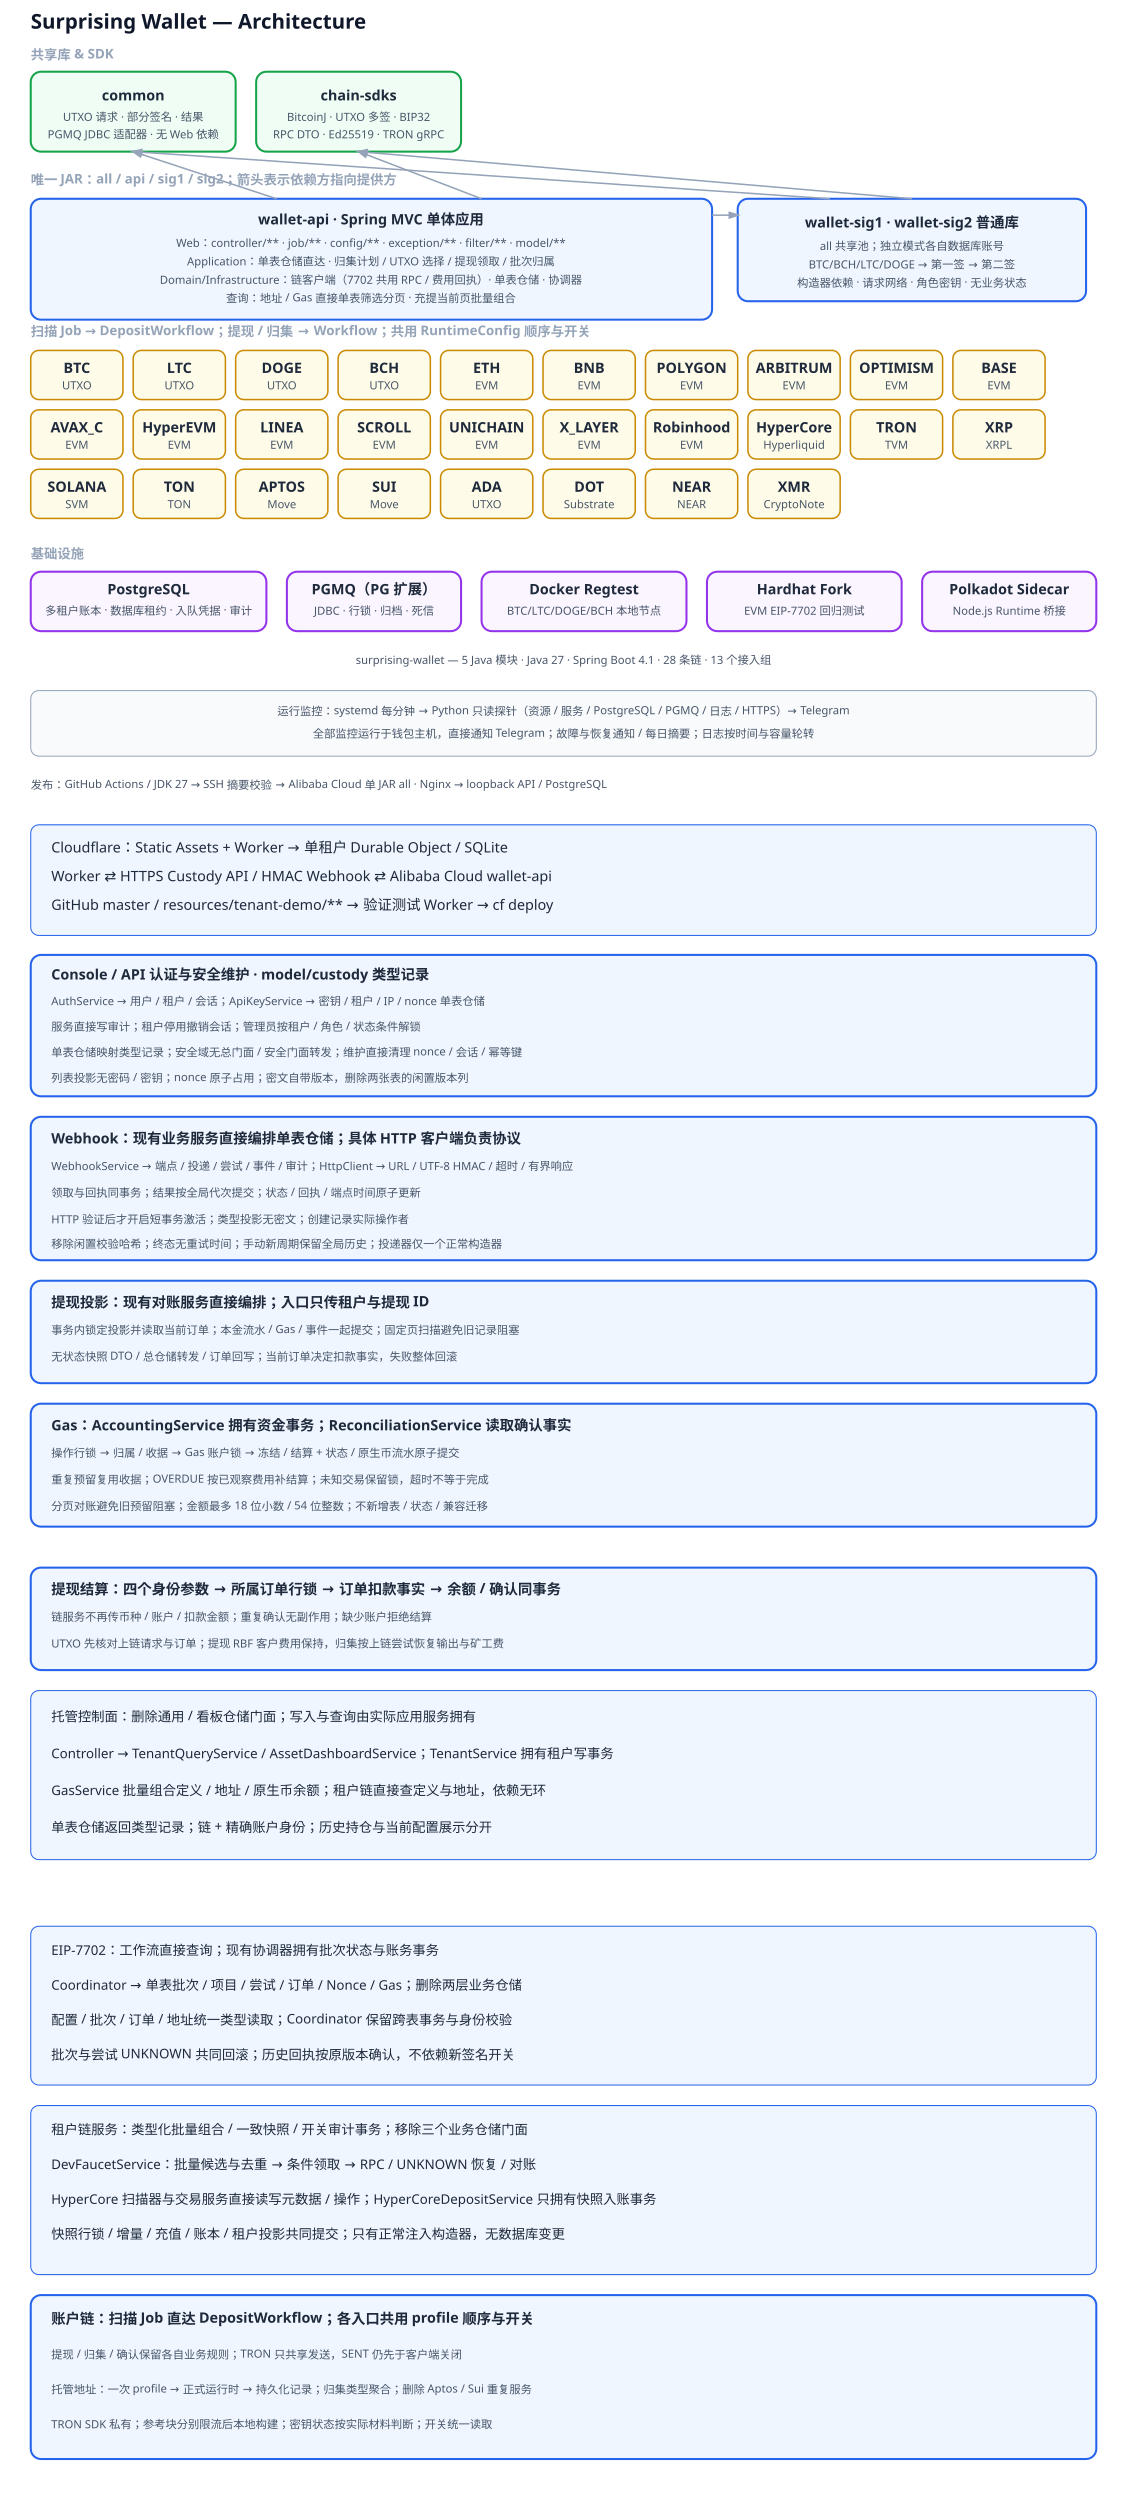
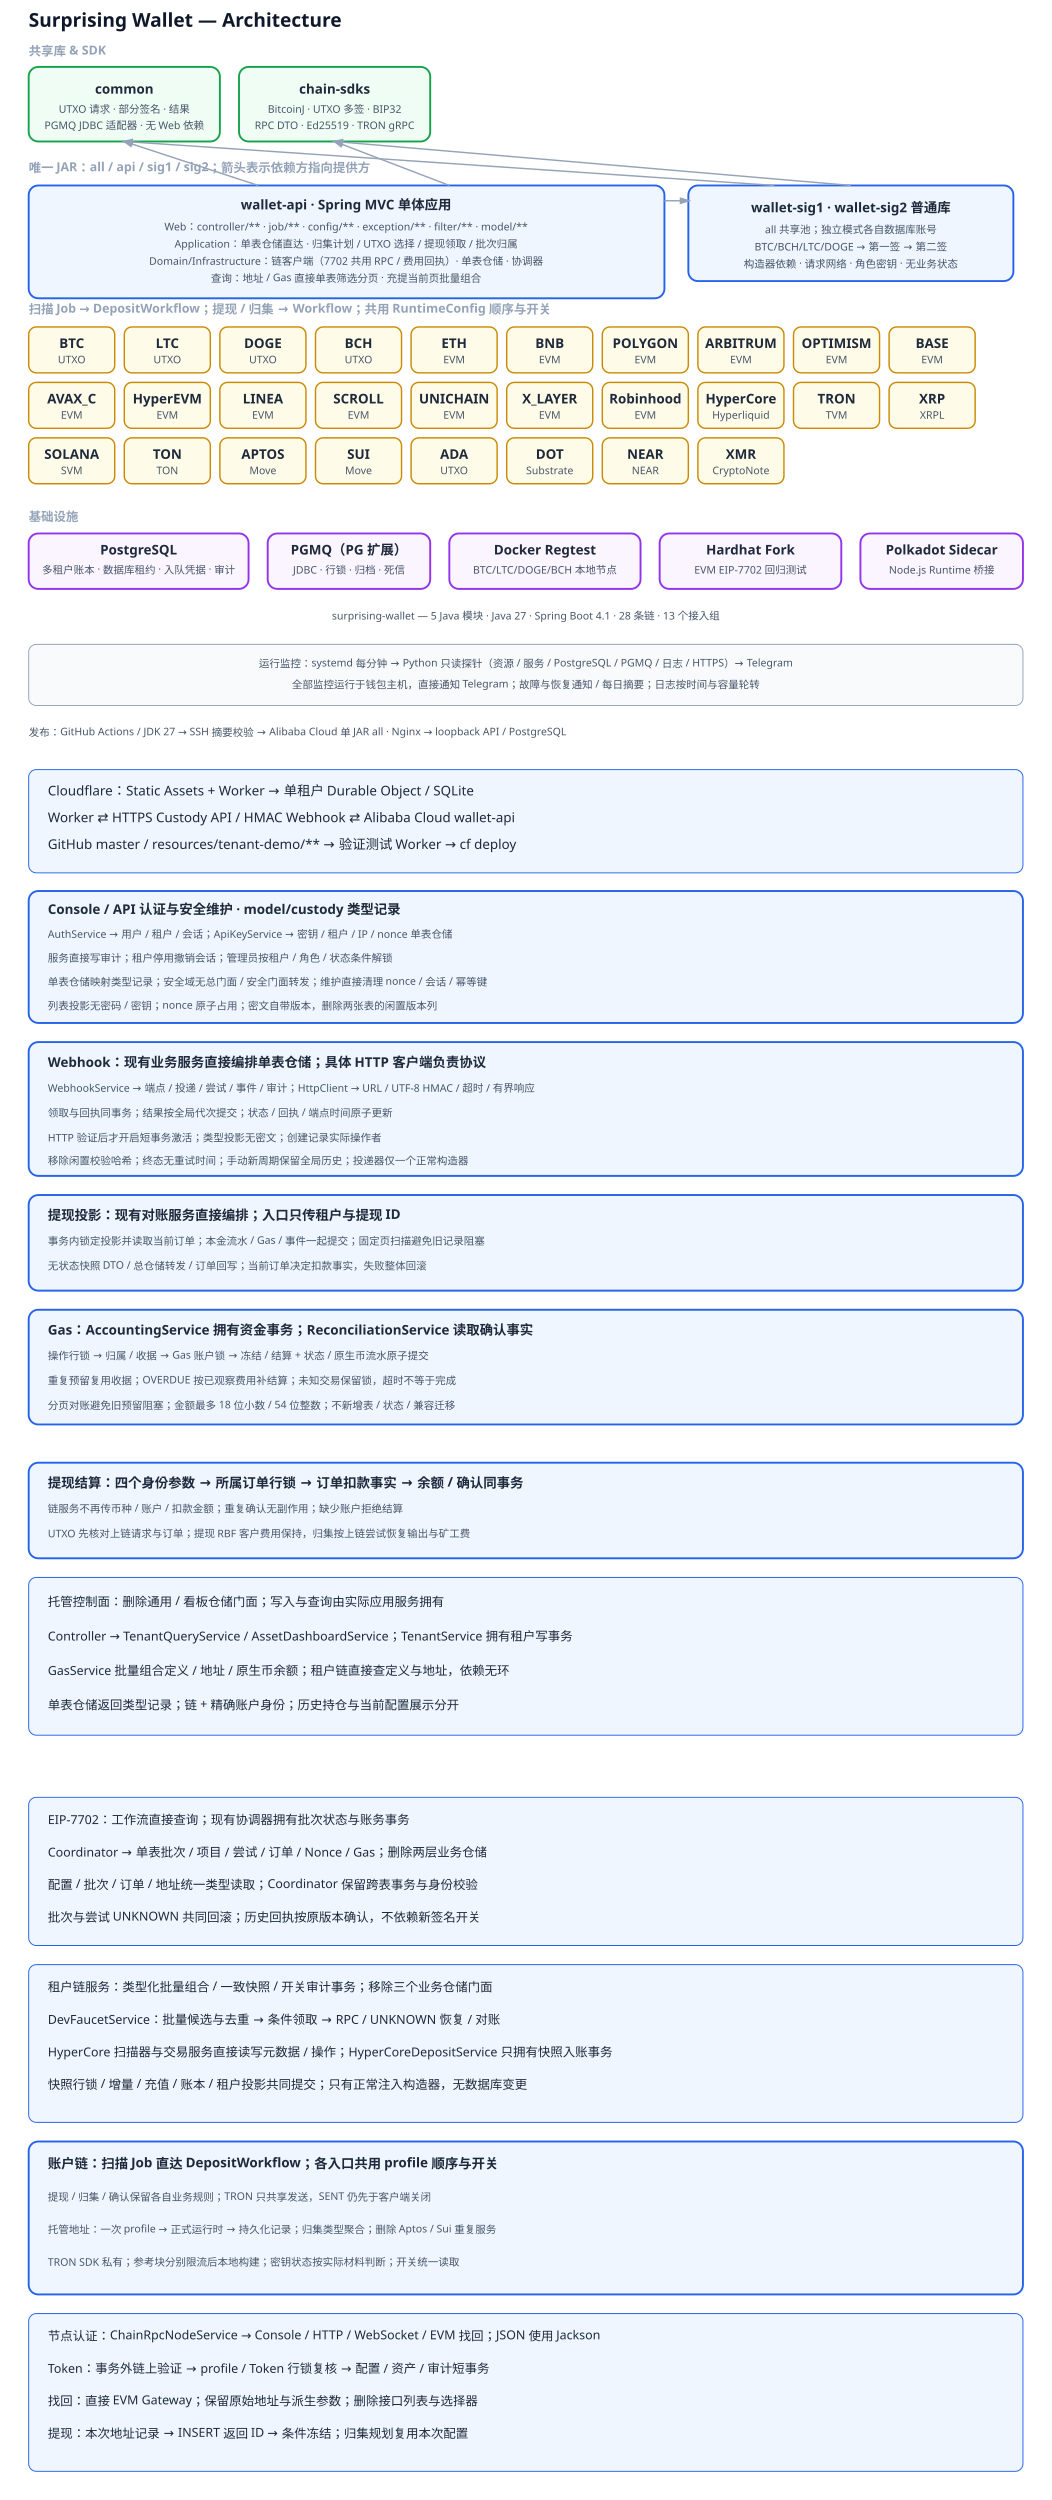
- <svg xmlns="http://www.w3.org/2000/svg" width="1100" height="2440" viewBox="0 0 1100 2440">
+ <svg xmlns="http://www.w3.org/2000/svg" width="1100" height="2615" viewBox="0 0 1100 2615">
  <style>
    .svc   { fill: #eff6ff; stroke: #2563eb; stroke-width: 2; rx: 10; }
    .lib   { fill: #f0fdf4; stroke: #16a34a; stroke-width: 2; rx: 10; }
    .chain { fill: #fefce8; stroke: #ca8a04; stroke-width: 1.5; rx: 8; }
    .infra { fill: #faf5ff; stroke: #9333ea; stroke-width: 2; rx: 10; }
    .label { font: 14px sans-serif; font-weight: 700; fill: #1e293b; }
    .desc  { font: 11px sans-serif; fill: #475569; }
    .title { font: 20px sans-serif; font-weight: 700; fill: #0f172a; }
    .sep   { font: 13px sans-serif; font-weight: 600; fill: #94a3b8; }
    .arrow { stroke: #94a3b8; stroke-width: 1.5; marker-end: url(#arr); }
  </style>
  <defs>
    <marker id="arr" markerWidth="8" markerHeight="8" refX="6" refY="2.5" orient="auto" markerUnits="strokeWidth">
      <path d="M0,0 L0,5 L8,2.5 z" fill="#94a3b8" />
    </marker>
  </defs>
  <text x="30" y="28" class="title">Surprising Wallet —  Architecture</text>
  <text x="30" y="58" class="sep"> 共享库 &amp; SDK</text>
  <rect x="30" y="70" width="200" height="78" class="lib" />
  <text x="130" y="98" text-anchor="middle" class="label">common</text>
  <text x="130" y="118" text-anchor="middle" class="desc">UTXO 请求 · 部分签名 · 结果</text>
  <text x="130" y="135" text-anchor="middle" class="desc">PGMQ JDBC 适配器 · 无 Web 依赖</text>
  <rect x="250" y="70" width="200" height="78" class="lib" />
  <text x="350" y="98" text-anchor="middle" class="label">chain-sdks</text>
  <text x="350" y="118" text-anchor="middle" class="desc">BitcoinJ · UTXO 多签 · BIP32</text>
  <text x="350" y="135" text-anchor="middle" class="desc">RPC DTO · Ed25519 · TRON gRPC</text>
  <text x="30" y="180" class="sep"> 唯一 JAR：all / api / sig1 / sig2；箭头表示依赖方指向提供方</text>
  <rect x="30" y="194" width="665" height="118" class="svc" />
  <text x="362" y="219" text-anchor="middle" class="label">wallet-api · Spring MVC 单体应用</text>
  <text x="362" y="241" text-anchor="middle" class="desc">Web：controller/** · job/** · config/** · exception/** · filter/** · model/**</text>
  <text x="362" y="259" text-anchor="middle" class="desc">Application：单表仓储直达 · 归集计划 / UTXO 选择 / 提现领取 / 批次归属</text>
  <text x="362" y="277" text-anchor="middle" class="desc">Domain/Infrastructure：链客户端（7702 共用 RPC / 费用回执）· 单表仓储 · 协调器</text>
  <text x="362" y="295" text-anchor="middle" class="desc">查询：地址 / Gas 直接单表筛选分页 · 充提当前页批量组合</text>
  <rect x="720" y="194" width="340" height="100" class="svc" />
  <text x="890" y="222" text-anchor="middle" class="label">wallet-sig1 · wallet-sig2 普通库</text>
  <text x="890" y="244" text-anchor="middle" class="desc">all 共享池；独立模式各自数据库账号</text>
  <text x="890" y="262" text-anchor="middle" class="desc">BTC/BCH/LTC/DOGE → 第一签 → 第二签</text>
  <text x="890" y="280" text-anchor="middle" class="desc">构造器依赖 · 请求网络 · 角色密钥 · 无业务状态</text>
  <line x1="695" y1="210" x2="720" y2="210" class="arrow" />
  <line x1="270" y1="194" x2="130" y2="148" class="arrow" />
  <line x1="470" y1="194" x2="350" y2="148" class="arrow" />
  <line x1="810" y1="194" x2="130" y2="148" class="arrow" />
  <line x1="890" y1="194" x2="350" y2="148" class="arrow" />
  <text x="30" y="328" class="sep"> 扫描 Job → DepositWorkflow；提现 / 归集 → Workflow；共用 RuntimeConfig 顺序与开关</text>
  <rect x="30" y="342" width="90" height="48" class="chain" />
  <text x="75" y="364" text-anchor="middle" class="label">BTC</text>
  <text x="75" y="380" text-anchor="middle" class="desc">UTXO</text>
  <rect x="130" y="342" width="90" height="48" class="chain" />
  <text x="175" y="364" text-anchor="middle" class="label">LTC</text>
  <text x="175" y="380" text-anchor="middle" class="desc">UTXO</text>
  <rect x="230" y="342" width="90" height="48" class="chain" />
  <text x="275" y="364" text-anchor="middle" class="label">DOGE</text>
  <text x="275" y="380" text-anchor="middle" class="desc">UTXO</text>
  <rect x="330" y="342" width="90" height="48" class="chain" />
  <text x="375" y="364" text-anchor="middle" class="label">BCH</text>
  <text x="375" y="380" text-anchor="middle" class="desc">UTXO</text>
  <rect x="430" y="342" width="90" height="48" class="chain" />
  <text x="475" y="364" text-anchor="middle" class="label">ETH</text>
  <text x="475" y="380" text-anchor="middle" class="desc">EVM</text>
  <rect x="530" y="342" width="90" height="48" class="chain" />
  <text x="575" y="364" text-anchor="middle" class="label">BNB</text>
  <text x="575" y="380" text-anchor="middle" class="desc">EVM</text>
  <rect x="630" y="342" width="90" height="48" class="chain" />
  <text x="675" y="364" text-anchor="middle" class="label">POLYGON</text>
  <text x="675" y="380" text-anchor="middle" class="desc">EVM</text>
  <rect x="730" y="342" width="90" height="48" class="chain" />
  <text x="775" y="364" text-anchor="middle" class="label">ARBITRUM</text>
  <text x="775" y="380" text-anchor="middle" class="desc">EVM</text>
  <rect x="830" y="342" width="90" height="48" class="chain" />
  <text x="875" y="364" text-anchor="middle" class="label">OPTIMISM</text>
  <text x="875" y="380" text-anchor="middle" class="desc">EVM</text>
  <rect x="930" y="342" width="90" height="48" class="chain" />
  <text x="975" y="364" text-anchor="middle" class="label">BASE</text>
  <text x="975" y="380" text-anchor="middle" class="desc">EVM</text>
  <rect x="30" y="400" width="90" height="48" class="chain" />
  <text x="75" y="422" text-anchor="middle" class="label">AVAX_C</text>
  <text x="75" y="438" text-anchor="middle" class="desc">EVM</text>
  <rect x="130" y="400" width="90" height="48" class="chain" />
  <text x="175" y="422" text-anchor="middle" class="label">HyperEVM</text>
  <text x="175" y="438" text-anchor="middle" class="desc">EVM</text>
  <rect x="230" y="400" width="90" height="48" class="chain" />
  <text x="275" y="422" text-anchor="middle" class="label">LINEA</text>
  <text x="275" y="438" text-anchor="middle" class="desc">EVM</text>
  <rect x="330" y="400" width="90" height="48" class="chain" />
  <text x="375" y="422" text-anchor="middle" class="label">SCROLL</text>
  <text x="375" y="438" text-anchor="middle" class="desc">EVM</text>
  <rect x="430" y="400" width="90" height="48" class="chain" />
  <text x="475" y="422" text-anchor="middle" class="label">UNICHAIN</text>
  <text x="475" y="438" text-anchor="middle" class="desc">EVM</text>
  <rect x="530" y="400" width="90" height="48" class="chain" />
  <text x="575" y="422" text-anchor="middle" class="label">X_LAYER</text>
  <text x="575" y="438" text-anchor="middle" class="desc">EVM</text>
  <rect x="630" y="400" width="90" height="48" class="chain" />
  <text x="675" y="422" text-anchor="middle" class="label">Robinhood</text>
  <text x="675" y="438" text-anchor="middle" class="desc">EVM</text>
  <rect x="730" y="400" width="90" height="48" class="chain" />
  <text x="775" y="422" text-anchor="middle" class="label">HyperCore</text>
  <text x="775" y="438" text-anchor="middle" class="desc">Hyperliquid</text>
  <rect x="830" y="400" width="90" height="48" class="chain" />
  <text x="875" y="422" text-anchor="middle" class="label">TRON</text>
  <text x="875" y="438" text-anchor="middle" class="desc">TVM</text>
  <rect x="930" y="400" width="90" height="48" class="chain" />
  <text x="975" y="422" text-anchor="middle" class="label">XRP</text>
  <text x="975" y="438" text-anchor="middle" class="desc">XRPL</text>
  <rect x="30" y="458" width="90" height="48" class="chain" />
  <text x="75" y="480" text-anchor="middle" class="label">SOLANA</text>
  <text x="75" y="496" text-anchor="middle" class="desc">SVM</text>
  <rect x="130" y="458" width="90" height="48" class="chain" />
  <text x="175" y="480" text-anchor="middle" class="label">TON</text>
  <text x="175" y="496" text-anchor="middle" class="desc">TON</text>
  <rect x="230" y="458" width="90" height="48" class="chain" />
  <text x="275" y="480" text-anchor="middle" class="label">APTOS</text>
  <text x="275" y="496" text-anchor="middle" class="desc">Move</text>
  <rect x="330" y="458" width="90" height="48" class="chain" />
  <text x="375" y="480" text-anchor="middle" class="label">SUI</text>
  <text x="375" y="496" text-anchor="middle" class="desc">Move</text>
  <rect x="430" y="458" width="90" height="48" class="chain" />
  <text x="475" y="480" text-anchor="middle" class="label">ADA</text>
  <text x="475" y="496" text-anchor="middle" class="desc">UTXO</text>
  <rect x="530" y="458" width="90" height="48" class="chain" />
  <text x="575" y="480" text-anchor="middle" class="label">DOT</text>
  <text x="575" y="496" text-anchor="middle" class="desc">Substrate</text>
  <rect x="630" y="458" width="90" height="48" class="chain" />
  <text x="675" y="480" text-anchor="middle" class="label">NEAR</text>
  <text x="675" y="496" text-anchor="middle" class="desc">NEAR</text>
  <rect x="730" y="458" width="90" height="48" class="chain" />
  <text x="775" y="480" text-anchor="middle" class="label">XMR</text>
  <text x="775" y="496" text-anchor="middle" class="desc">CryptoNote</text>
  <text x="30" y="545" class="sep"> 基础设施</text>
  <rect x="30" y="558" width="230" height="58" class="infra" />
  <text x="145" y="580" text-anchor="middle" class="label">PostgreSQL</text>
  <text x="145" y="600" text-anchor="middle" class="desc">多租户账本 · 数据库租约 · 入队凭据 · 审计</text>
  <rect x="280" y="558" width="170" height="58" class="infra" />
  <text x="365" y="580" text-anchor="middle" class="label">PGMQ（PG 扩展）</text>
  <text x="365" y="600" text-anchor="middle" class="desc">JDBC · 行锁 · 归档 · 死信</text>
  <rect x="470" y="558" width="200" height="58" class="infra" />
  <text x="570" y="580" text-anchor="middle" class="label">Docker Regtest</text>
  <text x="570" y="600" text-anchor="middle" class="desc">BTC/LTC/DOGE/BCH 本地节点</text>
  <rect x="690" y="558" width="190" height="58" class="infra" />
  <text x="785" y="580" text-anchor="middle" class="label">Hardhat Fork</text>
  <text x="785" y="600" text-anchor="middle" class="desc">EVM EIP-7702 回归测试</text>
  <rect x="900" y="558" width="170" height="58" class="infra" />
  <text x="985" y="580" text-anchor="middle" class="label">Polkadot Sidecar</text>
  <text x="985" y="600" text-anchor="middle" class="desc">Node.js Runtime 桥接</text>
  <text x="550" y="648" text-anchor="middle" class="desc" fill="#94a3b8" font-size="11">surprising-wallet — 5 Java 模块 · Java 27 · Spring Boot 4.1 · 28 条链 · 13 个接入组</text>
  <text x="30" y="770" class="desc">发布：GitHub Actions / JDK 27 → SSH 摘要校验 → Alibaba Cloud 单 JAR all · Nginx → loopback API / PostgreSQL</text>
  <rect x="30" y="674" width="1040" height="64" fill="#f8fafc" stroke="#94a3b8" rx="8" />
  <text x="550" y="698" text-anchor="middle" class="desc">运行监控：systemd 每分钟 → Python 只读探针（资源 / 服务 / PostgreSQL / PGMQ / 日志 / HTTPS）→ Telegram</text>
  <text x="550" y="720" text-anchor="middle" class="desc">全部监控运行于钱包主机，直接通知 Telegram；故障与恢复通知 / 每日摘要；日志按时间与容量轮转</text>
  <rect x="30" y="805" width="1040" height="108" rx="8" fill="#eff6ff" stroke="#2563eb" />
  <text x="50" y="832" style="font:14px sans-serif;fill:#1e293b">Cloudflare：Static Assets + Worker → 单租户 Durable Object / SQLite</text>
  <text x="50" y="860" style="font:14px sans-serif;fill:#1e293b">Worker ⇄ HTTPS Custody API / HMAC Webhook ⇄ Alibaba Cloud wallet-api</text>
  <text x="50" y="888" style="font:14px sans-serif;fill:#1e293b">GitHub master / resources/tenant-demo/** → 验证测试 Worker → cf deploy</text>
  <rect x="30" y="932" width="1040" height="138" class="svc" />
  <text x="50" y="956" class="label">Console / API 认证与安全维护 · model/custody 类型记录</text>
  <text x="50" y="981" class="desc">AuthService → 用户 / 租户 / 会话；ApiKeyService → 密钥 / 租户 / IP / nonce 单表仓储</text>
  <text x="50" y="1006" class="desc">服务直接写审计；租户停用撤销会话；管理员按租户 / 角色 / 状态条件解锁</text>
  <text x="50" y="1031" class="desc">单表仓储映射类型记录；安全域无总门面 / 安全门面转发；维护直接清理 nonce / 会话 / 幂等键</text>
  <text x="50" y="1056" class="desc">列表投影无密码 / 密钥；nonce 原子占用；密文自带版本，删除两张表的闲置版本列</text>
  <rect x="30" y="1090" width="1040" height="140" class="svc" />
  <text x="50" y="1116" class="label">Webhook：现有业务服务直接编排单表仓储；具体 HTTP 客户端负责协议</text>
  <text x="50" y="1142" class="desc">WebhookService → 端点 / 投递 / 尝试 / 事件 / 审计；HttpClient → URL / UTF-8 HMAC / 超时 / 有界响应</text>
  <text x="50" y="1168" class="desc">领取与回执同事务；结果按全局代次提交；状态 / 回执 / 端点时间原子更新</text>
  <text x="50" y="1194" class="desc">HTTP 验证后才开启短事务激活；类型投影无密文；创建记录实际操作者</text>
  <text x="50" y="1218" class="desc">移除闲置校验哈希；终态无重试时间；手动新周期保留全局历史；投递器仅一个正常构造器</text>
  <rect x="30" y="1250" width="1040" height="100" class="svc" />
  <text x="50" y="1276" class="label">提现投影：现有对账服务直接编排；入口只传租户与提现 ID</text>
  <text x="50" y="1302" class="desc">事务内锁定投影并读取当前订单；本金流水 / Gas / 事件一起提交；固定页扫描避免旧记录阻塞</text>
  <text x="50" y="1328" class="desc">无状态快照 DTO / 总仓储转发 / 订单回写；当前订单决定扣款事实，失败整体回滚</text>
  <rect x="30" y="1370" width="1040" height="120" class="svc" />
  <text x="50" y="1396" class="label">Gas：AccountingService 拥有资金事务；ReconciliationService 读取确认事实</text>
  <text x="50" y="1422" class="desc">操作行锁 → 归属 / 收据 → Gas 账户锁 → 冻结 / 结算 + 状态 / 原生币流水原子提交</text>
  <text x="50" y="1448" class="desc">重复预留复用收据；OVERDUE 按已观察费用补结算；未知交易保留锁，超时不等于完成</text>
  <text x="50" y="1474" class="desc">分页对账避免旧预留阻塞；金额最多 18 位小数 / 54 位整数；不新增表 / 状态 / 兼容迁移</text>
  <rect x="30" y="1530" width="1040" height="100" class="svc" />
  <text x="50" y="1556" class="label">提现结算：四个身份参数 → 所属订单行锁 → 订单扣款事实 → 余额 / 确认同事务</text>
  <text x="50" y="1582" class="desc">链服务不再传币种 / 账户 / 扣款金额；重复确认无副作用；缺少账户拒绝结算</text>
  <text x="50" y="1608" class="desc">UTXO 先核对上链请求与订单；提现 RBF 客户费用保持，归集按上链尝试恢复输出与矿工费</text>
  <rect x="30" y="1650" width="1040" height="165" rx="8" fill="#eff6ff" stroke="#2563eb" />
  <text x="50" y="1680" style="font:13px sans-serif;fill:#1e293b">托管控制面：删除通用 / 看板仓储门面；写入与查询由实际应用服务拥有</text>
  <text x="50" y="1716" style="font:13px sans-serif;fill:#1e293b">Controller → TenantQueryService / AssetDashboardService；TenantService 拥有租户写事务</text>
  <text x="50" y="1752" style="font:13px sans-serif;fill:#1e293b">GasService 批量组合定义 / 地址 / 原生币余额；租户链直接查定义与地址，依赖无环</text>
  <text x="50" y="1788" style="font:13px sans-serif;fill:#1e293b">单表仓储返回类型记录；链 + 精确账户身份；历史持仓与当前配置展示分开</text>
  <rect x="30" y="1880" width="1040" height="155" rx="8" fill="#eff6ff" stroke="#2563eb" />
  <text x="50" y="1908" style="font:13px sans-serif;fill:#1e293b">EIP-7702：工作流直接查询；现有协调器拥有批次状态与账务事务</text>
  <text x="50" y="1942" style="font:13px sans-serif;fill:#1e293b">Coordinator → 单表批次 / 项目 / 尝试 / 订单 / Nonce / Gas；删除两层业务仓储</text>
  <text x="50" y="1976" style="font:13px sans-serif;fill:#1e293b">配置 / 批次 / 订单 / 地址统一类型读取；Coordinator 保留跨表事务与身份校验</text>
  <text x="50" y="2010" style="font:13px sans-serif;fill:#1e293b">批次与尝试 UNKNOWN 共同回滚；历史回执按原版本确认，不依赖新签名开关</text>
  <rect x="30" y="2055" width="1040" height="165" rx="8" fill="#eff6ff" stroke="#2563eb" />
  <text x="50" y="2083" style="font:13px sans-serif;fill:#1e293b">租户链服务：类型化批量组合 / 一致快照 / 开关审计事务；移除三个业务仓储门面</text>
  <text x="50" y="2117" style="font:13px sans-serif;fill:#1e293b">DevFaucetService：批量候选与去重 → 条件领取 → RPC / UNKNOWN 恢复 / 对账</text>
  <text x="50" y="2151" style="font:13px sans-serif;fill:#1e293b">HyperCore 扫描器与交易服务直接读写元数据 / 操作；HyperCoreDepositService 只拥有快照入账事务</text>
  <text x="50" y="2185" style="font:13px sans-serif;fill:#1e293b">快照行锁 / 增量 / 充值 / 账本 / 租户投影共同提交；只有正常注入构造器，无数据库变更</text>
  <rect x="30" y="2240" width="1040" height="160" class="svc" />
  <text x="50" y="2268" class="label">账户链：扫描 Job 直达 DepositWorkflow；各入口共用 profile 顺序与开关</text>
  <text x="50" y="2302" class="desc">提现 / 归集 / 确认保留各自业务规则；TRON 只共享发送，SENT 仍先于客户端关闭</text>
  <text x="50" y="2336" class="desc">托管地址：一次 profile → 正式运行时 → 持久化记录；归集类型聚合；删除 Aptos / Sui 重复服务</text>
  <text x="50" y="2370" class="desc">TRON SDK 私有；参考块分别限流后本地构建；密钥状态按实际材料判断；开关统一读取</text>
+   <rect x="30" y="2420" width="1040" height="165" rx="8" fill="#eff6ff" stroke="#2563eb" />
+   <text x="50" y="2448" style="font:13px sans-serif;fill:#1e293b">节点认证：ChainRpcNodeService → Console / HTTP / WebSocket / EVM 找回；JSON 使用 Jackson</text>
+   <text x="50" y="2482" style="font:13px sans-serif;fill:#1e293b">Token：事务外链上验证 → profile / Token 行锁复核 → 配置 / 资产 / 审计短事务</text>
+   <text x="50" y="2516" style="font:13px sans-serif;fill:#1e293b">找回：直接 EVM Gateway；保留原始地址与派生参数；删除接口列表与选择器</text>
+   <text x="50" y="2550" style="font:13px sans-serif;fill:#1e293b">提现：本次地址记录 → INSERT 返回 ID → 条件冻结；归集规划复用本次配置</text>
</svg>
